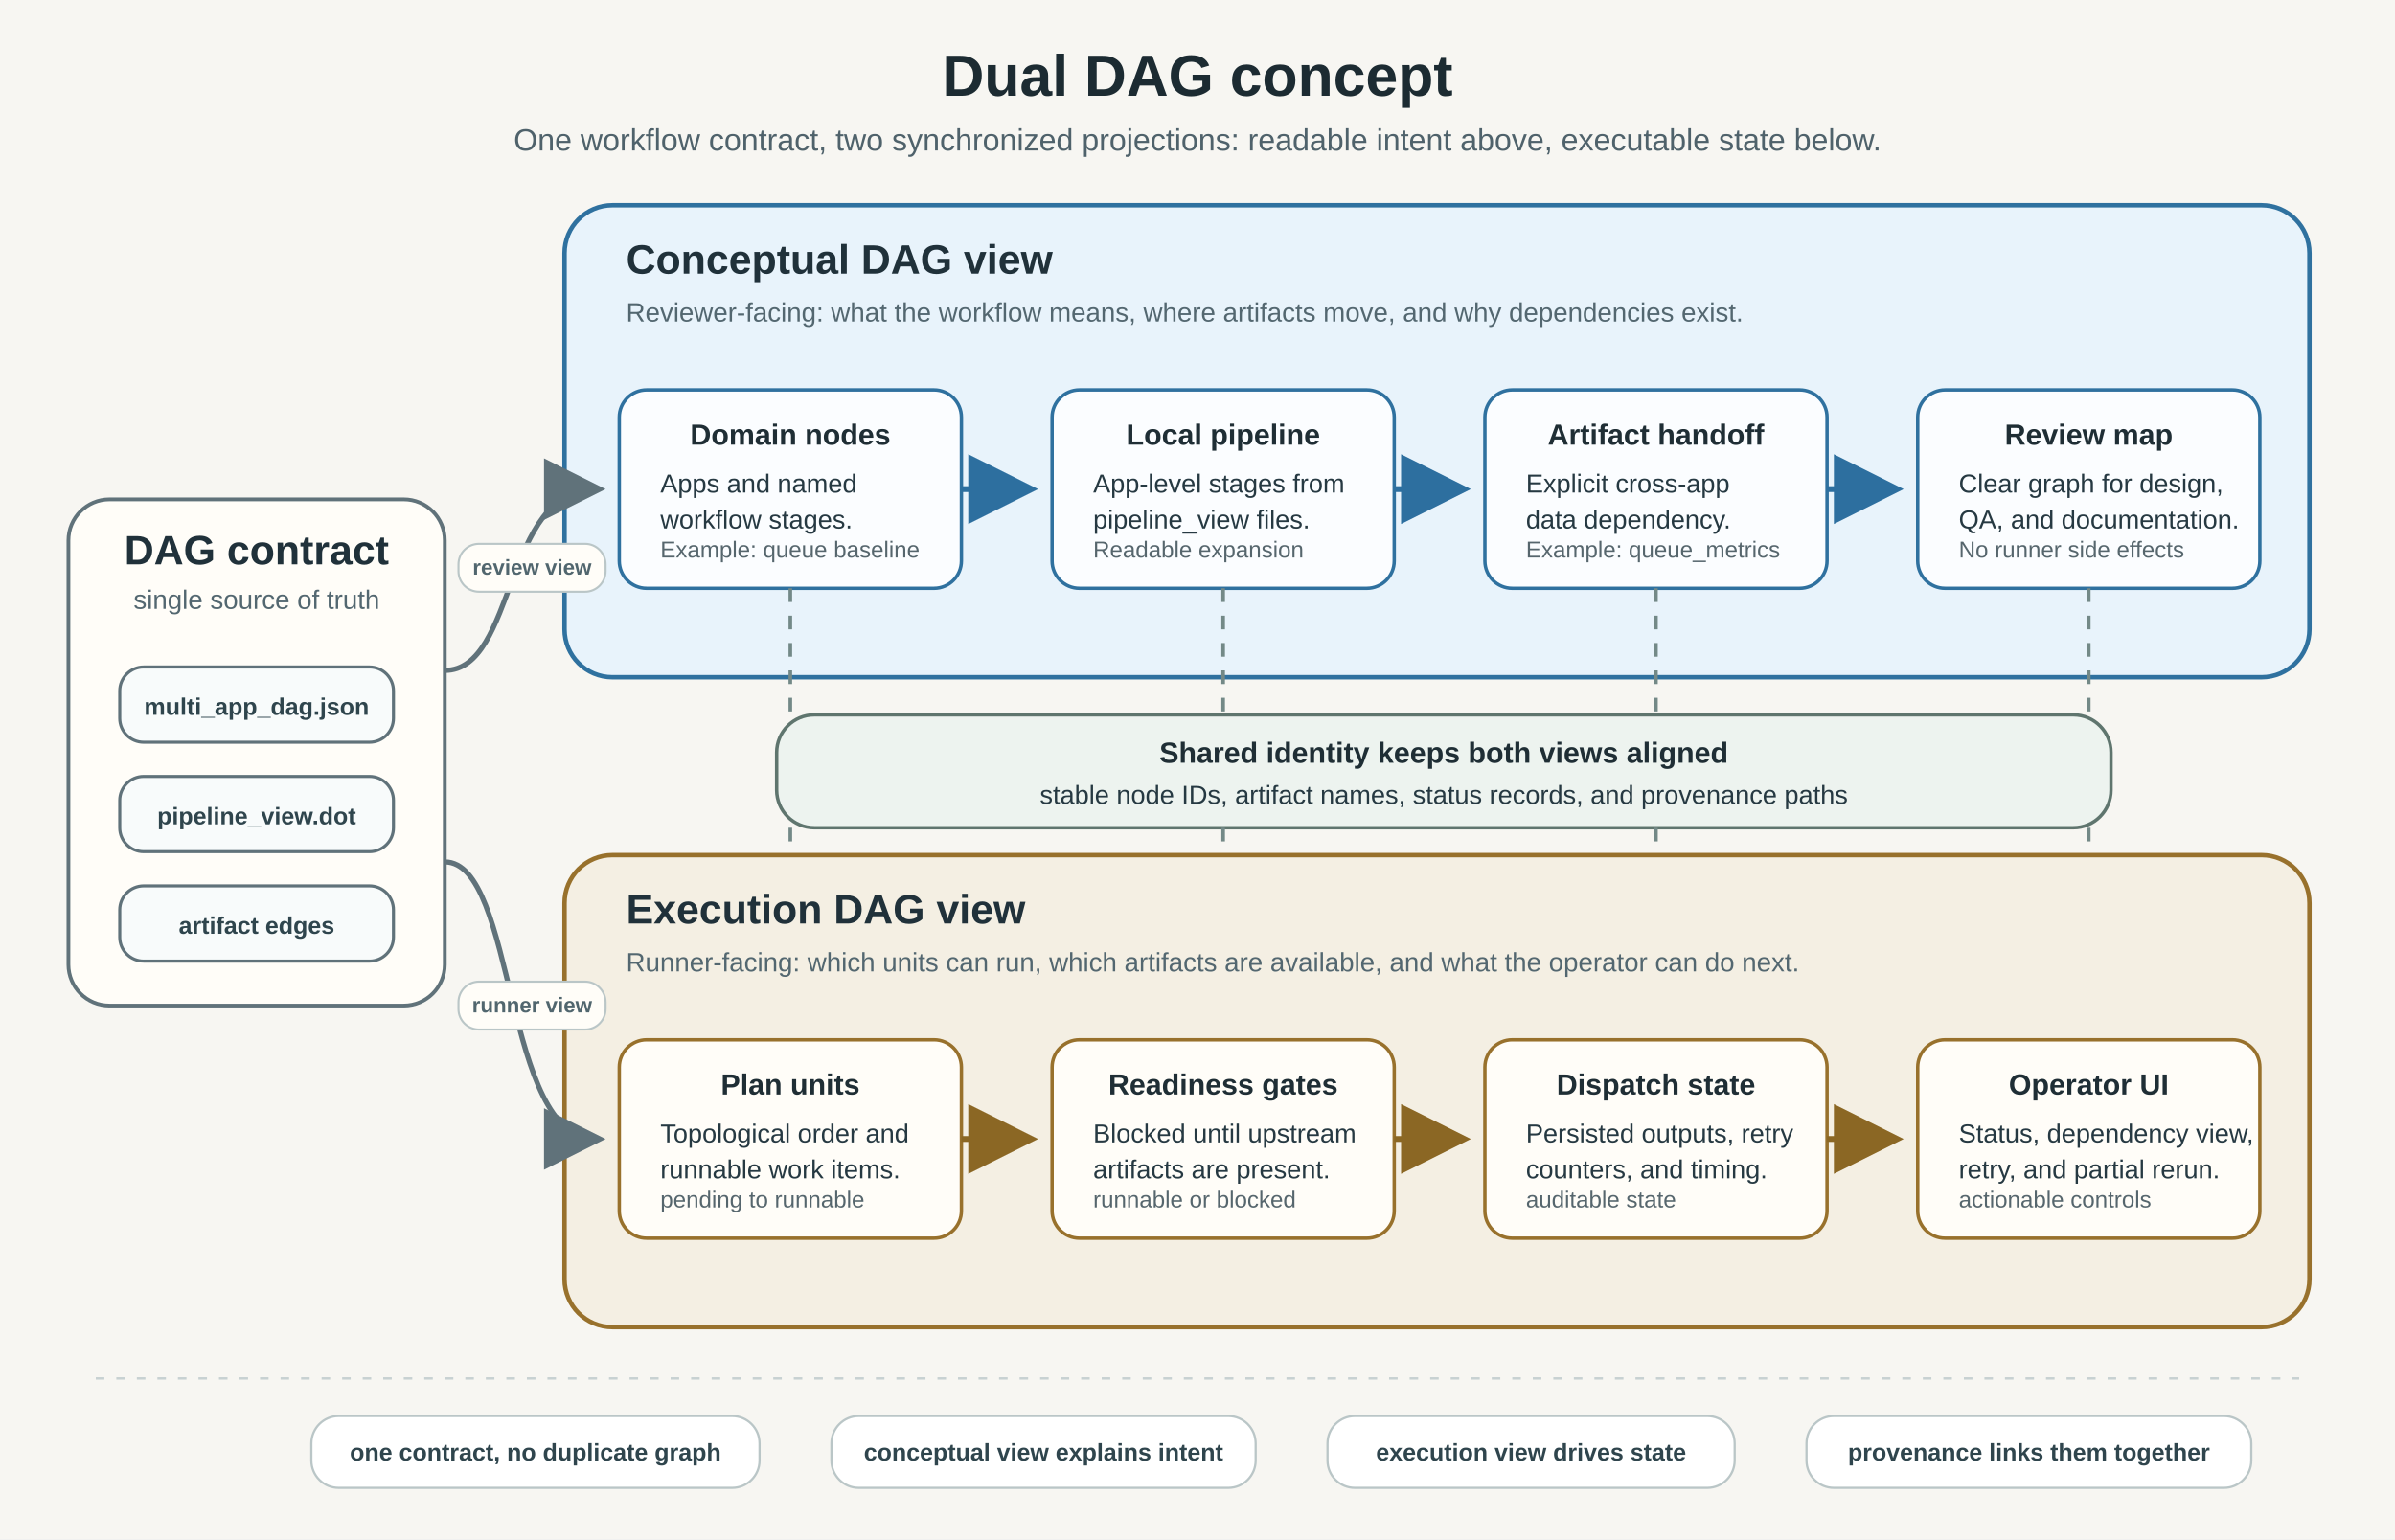
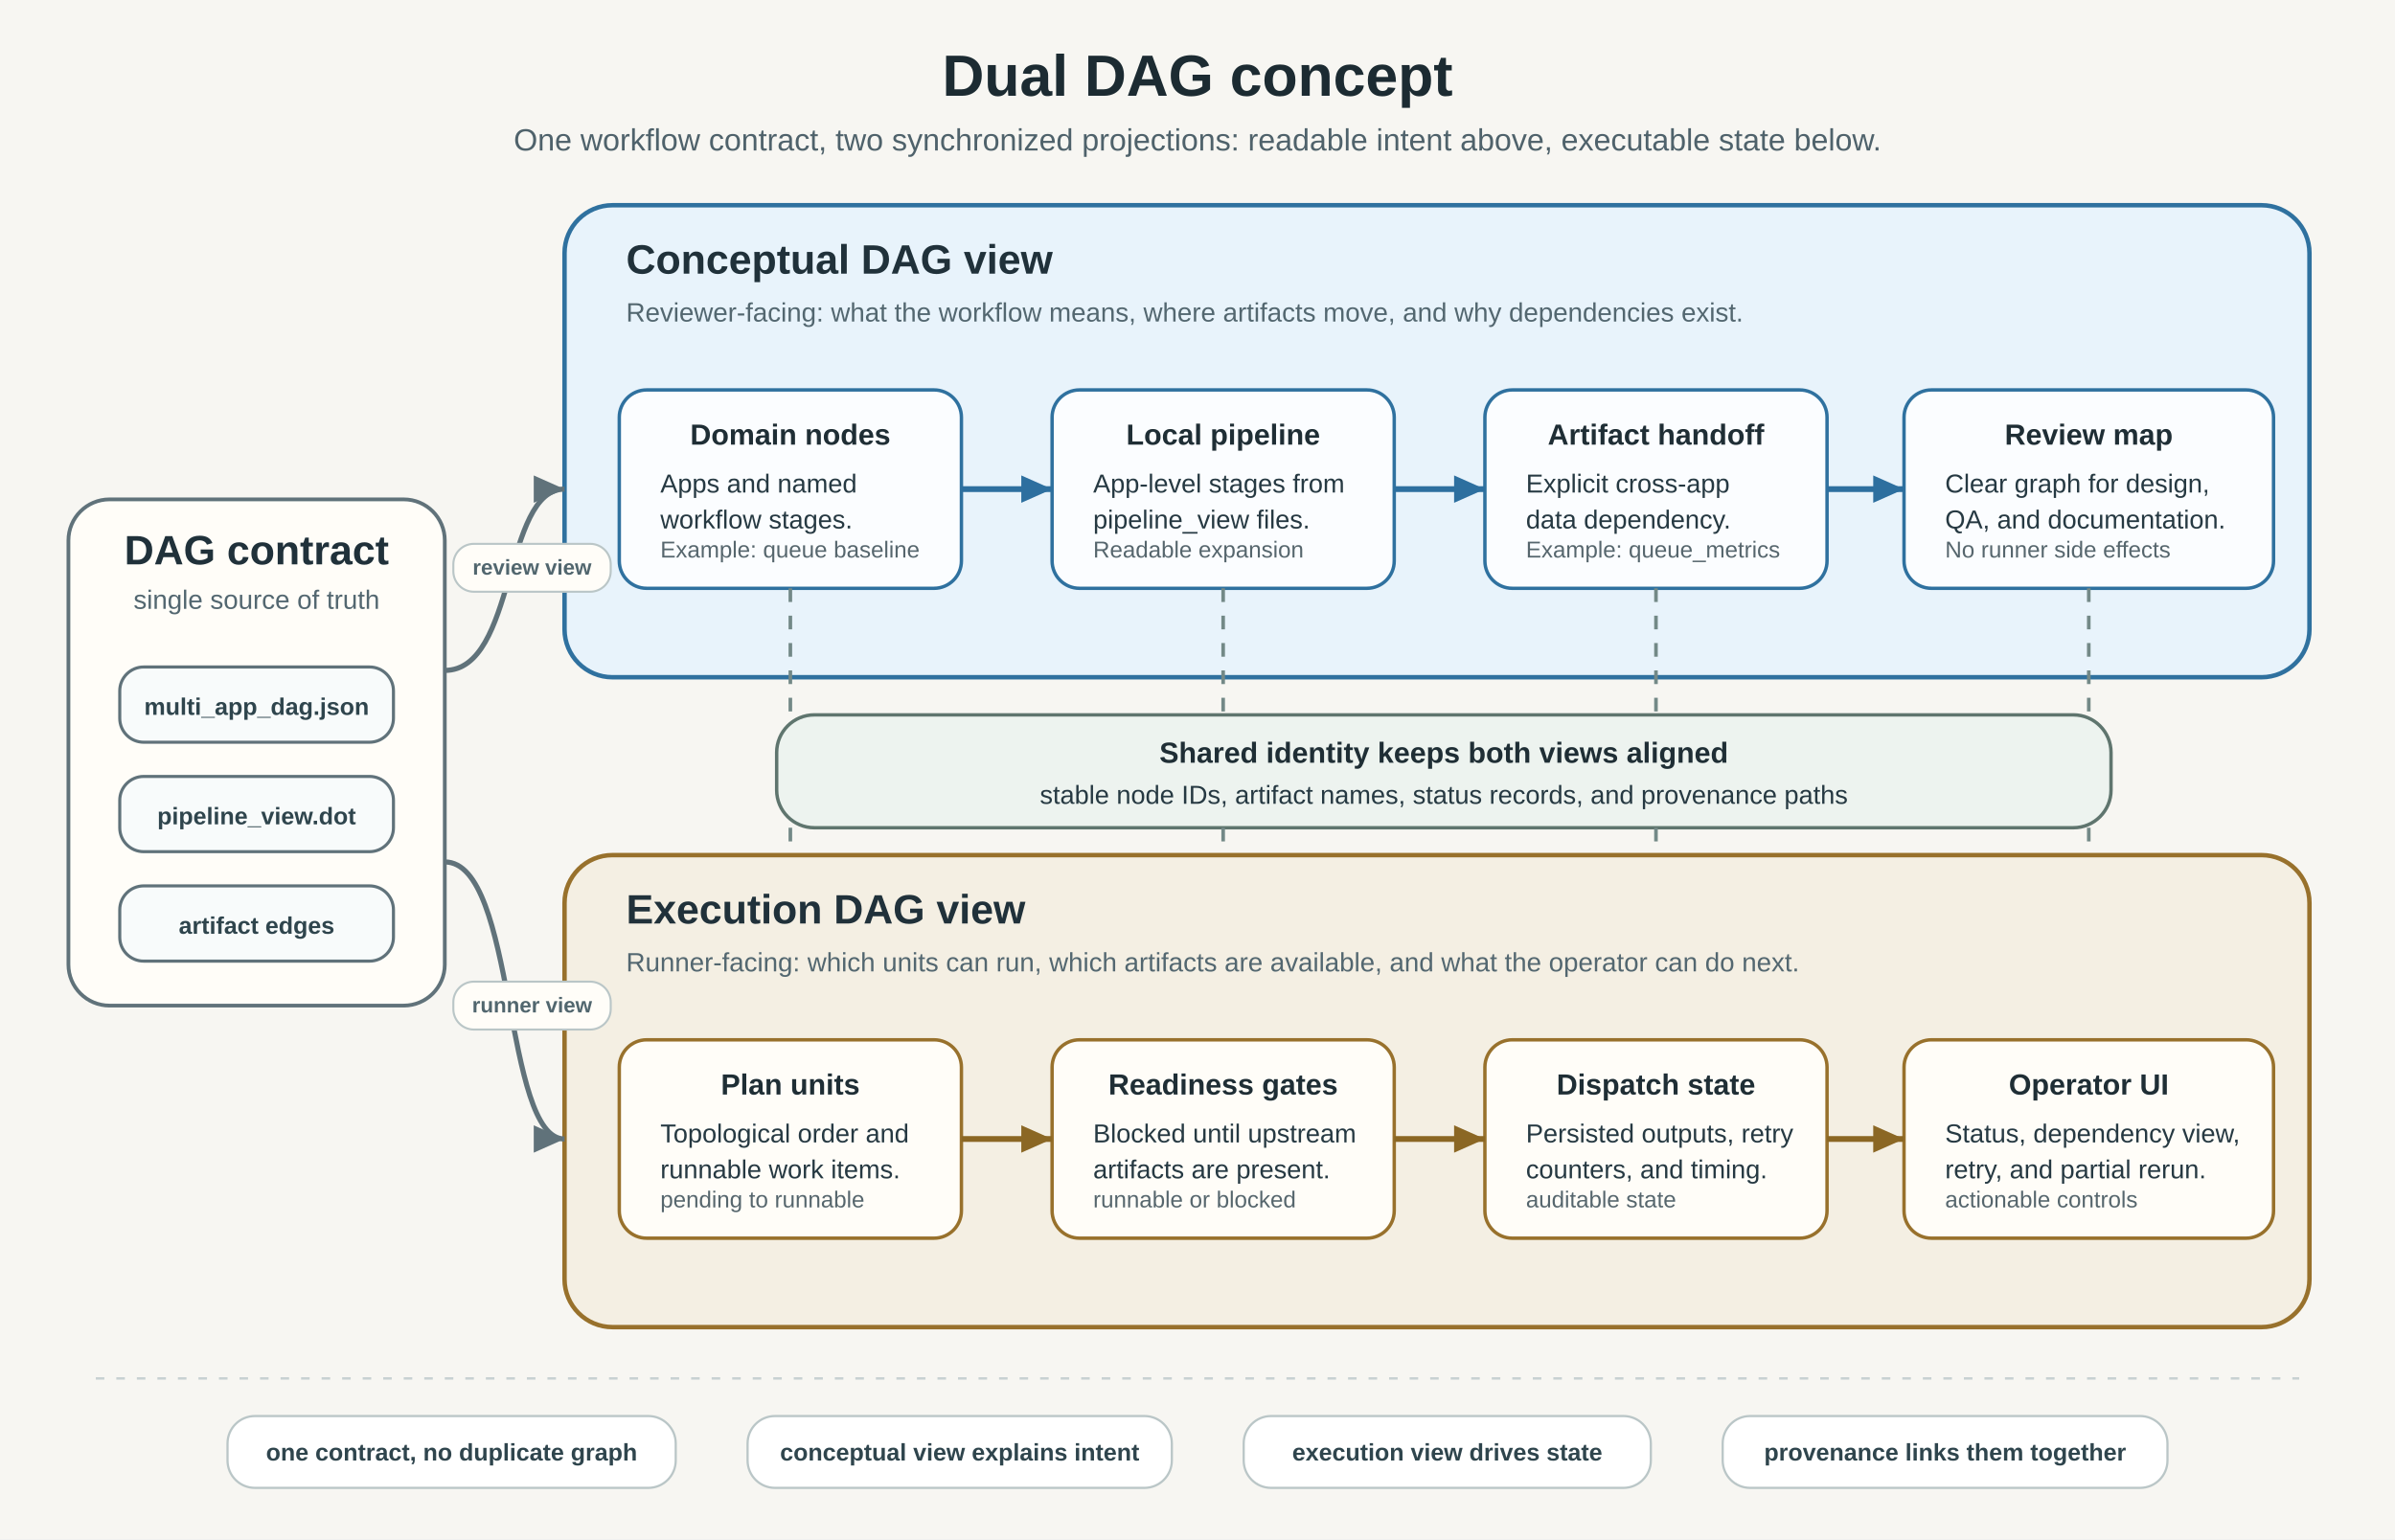
<svg xmlns="http://www.w3.org/2000/svg" width="1400" height="900" viewBox="0 0 1400 900" role="img" aria-labelledby="title desc">
  <defs>
    <style>
      .bg { fill: #f7f6f2; }
      .title { font: 700 34px Arial, Helvetica, sans-serif; fill: #1c2b32; }
      .subtitle { font: 500 18px Arial, Helvetica, sans-serif; fill: #4f626b; }
      .source { fill: #fffdf8; stroke: #60727a; stroke-width: 2.2; }
      .concept-lane { fill: #e8f3fb; stroke: #2f719f; stroke-width: 2.6; }
      .execution-lane { fill: #f4efe3; stroke: #98712c; stroke-width: 2.6; }
      .bridge { fill: #edf3ef; stroke: #5f756e; stroke-width: 2; }
      .concept-node { fill: #fbfdff; stroke: #2f719f; stroke-width: 2; }
      .execution-node { fill: #fffdf8; stroke: #98712c; stroke-width: 2; }
      .source-node { fill: #f8fbfb; stroke: #60727a; stroke-width: 1.8; }
      .lane-title { font: 700 24px Arial, Helvetica, sans-serif; fill: #20313a; }
      .lane-note { font: 500 15.5px Arial, Helvetica, sans-serif; fill: #536770; }
      .box-title { font: 700 17px Arial, Helvetica, sans-serif; fill: #1f2e35; }
      .body { font: 15.2px Arial, Helvetica, sans-serif; fill: #263942; }
      .small { font: 13.5px Arial, Helvetica, sans-serif; fill: #56666d; }
      .label-pill { fill: #fffdf8; stroke: #bac6c7; stroke-width: 1.2; }
      .label-text { font: 700 12.5px Arial, Helvetica, sans-serif; fill: #51666e; }
      .chip { fill: #ffffff; stroke: #bac6c7; stroke-width: 1.3; }
      .chip-text { font: 700 14px Arial, Helvetica, sans-serif; fill: #2f454d; }
      .concept-arrow { stroke: #2d6f9f; stroke-width: 3.4; fill: none; marker-end: url(#arrowConcept); }
      .execution-arrow { stroke: #8b6724; stroke-width: 3.4; fill: none; marker-end: url(#arrowExecution); }
      .source-arrow { stroke: #60727a; stroke-width: 3; fill: none; marker-end: url(#arrowSource); }
      .trace { stroke: #738987; stroke-width: 2.1; stroke-dasharray: 8 8; fill: none; }
      .divider { stroke: #c7d1d2; stroke-width: 1.4; stroke-dasharray: 5 7; }
    </style>
-     <marker id="arrowConcept" markerWidth="12" markerHeight="12" refX="10" refY="6" orient="auto">
-       <path d="M 0 0 L 12 6 L 0 12 z" fill="#2d6f9f" />
+     <marker id="arrowConcept" markerUnits="userSpaceOnUse" markerWidth="18" markerHeight="16" refX="18" refY="8" orient="auto">
+       <path d="M 0 0 L 18 8 L 0 16 z" fill="#2d6f9f" />
    </marker>
-     <marker id="arrowExecution" markerWidth="12" markerHeight="12" refX="10" refY="6" orient="auto">
-       <path d="M 0 0 L 12 6 L 0 12 z" fill="#8b6724" />
+     <marker id="arrowExecution" markerUnits="userSpaceOnUse" markerWidth="18" markerHeight="16" refX="18" refY="8" orient="auto">
+       <path d="M 0 0 L 18 8 L 0 16 z" fill="#8b6724" />
    </marker>
-     <marker id="arrowSource" markerWidth="12" markerHeight="12" refX="10" refY="6" orient="auto">
-       <path d="M 0 0 L 12 6 L 0 12 z" fill="#60727a" />
+     <marker id="arrowSource" markerUnits="userSpaceOnUse" markerWidth="18" markerHeight="16" refX="18" refY="8" orient="auto">
+       <path d="M 0 0 L 18 8 L 0 16 z" fill="#60727a" />
    </marker>
  </defs>
  <rect class="bg" x="0" y="0" width="1400" height="900" />
  <text class="title" x="700" y="56" text-anchor="middle">Dual DAG concept</text>
  <text class="subtitle" x="700" y="88" text-anchor="middle">One workflow contract, two synchronized projections: readable intent above, executable state below.</text>
  <g id="source-contract">
    <rect class="source" x="40" y="292" width="220" height="296" rx="24" ry="24" />
    <text class="lane-title" x="150" y="330" text-anchor="middle">DAG contract</text>
    <text class="lane-note" x="150" y="356" text-anchor="middle">single source of truth</text>
    <rect class="source-node" x="70" y="390" width="160" height="44" rx="14" ry="14" />
    <text class="chip-text" x="150" y="418" text-anchor="middle">multi_app_dag.json</text>
    <rect class="source-node" x="70" y="454" width="160" height="44" rx="14" ry="14" />
    <text class="chip-text" x="150" y="482" text-anchor="middle">pipeline_view.dot</text>
    <rect class="source-node" x="70" y="518" width="160" height="44" rx="14" ry="14" />
    <text class="chip-text" x="150" y="546" text-anchor="middle">artifact edges</text>
  </g>
  <g id="conceptual-view">
    <rect class="concept-lane" x="330" y="120" width="1020" height="276" rx="28" ry="28" />
    <text class="lane-title" x="366" y="160">Conceptual DAG view</text>
    <text class="lane-note" x="366" y="188">Reviewer-facing: what the workflow means, where artifacts move, and why dependencies exist.</text>
    <rect class="concept-node" x="362" y="228" width="200" height="116" rx="16" ry="16" />
    <text class="box-title" x="462" y="260" text-anchor="middle">Domain nodes</text>
    <text class="body" x="386" y="288">
      <tspan x="386" dy="0">Apps and named</tspan>
      <tspan x="386" dy="21">workflow stages.</tspan>
    </text>
    <text class="small" x="386" y="326">Example: queue baseline</text>
    <rect class="concept-node" x="615" y="228" width="200" height="116" rx="16" ry="16" />
    <text class="box-title" x="715" y="260" text-anchor="middle">Local pipeline</text>
    <text class="body" x="639" y="288">
      <tspan x="639" dy="0">App-level stages from</tspan>
      <tspan x="639" dy="21">pipeline_view files.</tspan>
    </text>
    <text class="small" x="639" y="326">Readable expansion</text>
    <rect class="concept-node" x="868" y="228" width="200" height="116" rx="16" ry="16" />
    <text class="box-title" x="968" y="260" text-anchor="middle">Artifact handoff</text>
    <text class="body" x="892" y="288">
      <tspan x="892" dy="0">Explicit cross-app</tspan>
      <tspan x="892" dy="21">data dependency.</tspan>
    </text>
    <text class="small" x="892" y="326">Example: queue_metrics</text>
-     <rect class="concept-node" x="1121" y="228" width="200" height="116" rx="16" ry="16" />
+     <rect class="concept-node" x="1113" y="228" width="216" height="116" rx="16" ry="16" />
    <text class="box-title" x="1221" y="260" text-anchor="middle">Review map</text>
-     <text class="body" x="1145" y="288">
-       <tspan x="1145" dy="0">Clear graph for design,</tspan>
-       <tspan x="1145" dy="21">QA, and documentation.</tspan>
+     <text class="body" x="1137" y="288">
+       <tspan x="1137" dy="0">Clear graph for design,</tspan>
+       <tspan x="1137" dy="21">QA, and documentation.</tspan>
    </text>
-     <text class="small" x="1145" y="326">No runner side effects</text>
-     <path class="concept-arrow" d="M 562 286 L 600 286" />
-     <path class="concept-arrow" d="M 815 286 L 853 286" />
-     <path class="concept-arrow" d="M 1068 286 L 1106 286" />
+     <text class="small" x="1137" y="326">No runner side effects</text>
+     <path class="concept-arrow" d="M 562 286 L 615 286" />
+     <path class="concept-arrow" d="M 815 286 L 868 286" />
+     <path class="concept-arrow" d="M 1068 286 L 1113 286" />
  </g>
  <g id="projection-bridge">
    <rect class="bridge" x="454" y="418" width="780" height="66" rx="22" ry="22" />
    <text class="box-title" x="844" y="446" text-anchor="middle">Shared identity keeps both views aligned</text>
    <text class="body" x="844" y="470" text-anchor="middle">stable node IDs, artifact names, status records, and provenance paths</text>
    <path class="trace" d="M 462 344 L 462 418" />
    <path class="trace" d="M 715 344 L 715 418" />
    <path class="trace" d="M 968 344 L 968 418" />
    <path class="trace" d="M 1221 344 L 1221 418" />
-     <path class="trace" d="M 462 484 L 462 600" />
-     <path class="trace" d="M 715 484 L 715 600" />
-     <path class="trace" d="M 968 484 L 968 600" />
-     <path class="trace" d="M 1221 484 L 1221 600" />
+     <path class="trace" d="M 462 484 L 462 500" />
+     <path class="trace" d="M 715 484 L 715 500" />
+     <path class="trace" d="M 968 484 L 968 500" />
+     <path class="trace" d="M 1221 484 L 1221 500" />
  </g>
  <g id="execution-view">
    <rect class="execution-lane" x="330" y="500" width="1020" height="276" rx="28" ry="28" />
    <text class="lane-title" x="366" y="540">Execution DAG view</text>
    <text class="lane-note" x="366" y="568">Runner-facing: which units can run, which artifacts are available, and what the operator can do next.</text>
    <rect class="execution-node" x="362" y="608" width="200" height="116" rx="16" ry="16" />
    <text class="box-title" x="462" y="640" text-anchor="middle">Plan units</text>
    <text class="body" x="386" y="668">
      <tspan x="386" dy="0">Topological order and</tspan>
      <tspan x="386" dy="21">runnable work items.</tspan>
    </text>
    <text class="small" x="386" y="706">pending to runnable</text>
    <rect class="execution-node" x="615" y="608" width="200" height="116" rx="16" ry="16" />
    <text class="box-title" x="715" y="640" text-anchor="middle">Readiness gates</text>
    <text class="body" x="639" y="668">
      <tspan x="639" dy="0">Blocked until upstream</tspan>
      <tspan x="639" dy="21">artifacts are present.</tspan>
    </text>
    <text class="small" x="639" y="706">runnable or blocked</text>
    <rect class="execution-node" x="868" y="608" width="200" height="116" rx="16" ry="16" />
    <text class="box-title" x="968" y="640" text-anchor="middle">Dispatch state</text>
    <text class="body" x="892" y="668">
      <tspan x="892" dy="0">Persisted outputs, retry</tspan>
      <tspan x="892" dy="21">counters, and timing.</tspan>
    </text>
    <text class="small" x="892" y="706">auditable state</text>
-     <rect class="execution-node" x="1121" y="608" width="200" height="116" rx="16" ry="16" />
+     <rect class="execution-node" x="1113" y="608" width="216" height="116" rx="16" ry="16" />
    <text class="box-title" x="1221" y="640" text-anchor="middle">Operator UI</text>
-     <text class="body" x="1145" y="668">
-       <tspan x="1145" dy="0">Status, dependency view,</tspan>
-       <tspan x="1145" dy="21">retry, and partial rerun.</tspan>
+     <text class="body" x="1137" y="668">
+       <tspan x="1137" dy="0">Status, dependency view,</tspan>
+       <tspan x="1137" dy="21">retry, and partial rerun.</tspan>
    </text>
-     <text class="small" x="1145" y="706">actionable controls</text>
-     <path class="execution-arrow" d="M 562 666 L 600 666" />
-     <path class="execution-arrow" d="M 815 666 L 853 666" />
-     <path class="execution-arrow" d="M 1068 666 L 1106 666" />
+     <text class="small" x="1137" y="706">actionable controls</text>
+     <path class="execution-arrow" d="M 562 666 L 615 666" />
+     <path class="execution-arrow" d="M 815 666 L 868 666" />
+     <path class="execution-arrow" d="M 1068 666 L 1113 666" />
  </g>
  <g id="source-projections">
-     <path class="source-arrow" d="M 260 392 C 302 392 294 286 348 286" />
-     <rect class="label-pill" x="268" y="318" width="86" height="28" rx="12" ry="12" />
+     <path class="source-arrow" d="M 260 392 C 302 392 294 286 330 286" />
+     <rect class="label-pill" x="265" y="318" width="92" height="28" rx="12" ry="12" />
    <text class="label-text" x="311" y="336" text-anchor="middle">review view</text>
-     <path class="source-arrow" d="M 260 504 C 302 504 294 666 348 666" />
-     <rect class="label-pill" x="268" y="574" width="86" height="28" rx="12" ry="12" />
+     <path class="source-arrow" d="M 260 504 C 302 504 294 666 330 666" />
+     <rect class="label-pill" x="265" y="574" width="92" height="28" rx="12" ry="12" />
    <text class="label-text" x="311" y="592" text-anchor="middle">runner view</text>
  </g>
  <g id="footer">
    <line class="divider" x1="56" y1="806" x2="1344" y2="806" />
-     <rect class="chip" x="182" y="828" width="262" height="42" rx="16" ry="16" />
-     <text class="chip-text" x="313" y="854" text-anchor="middle">one contract, no duplicate graph</text>
-     <rect class="chip" x="486" y="828" width="248" height="42" rx="16" ry="16" />
-     <text class="chip-text" x="610" y="854" text-anchor="middle">conceptual view explains intent</text>
-     <rect class="chip" x="776" y="828" width="238" height="42" rx="16" ry="16" />
-     <text class="chip-text" x="895" y="854" text-anchor="middle">execution view drives state</text>
-     <rect class="chip" x="1056" y="828" width="260" height="42" rx="16" ry="16" />
-     <text class="chip-text" x="1186" y="854" text-anchor="middle">provenance links them together</text>
+     <rect class="chip" x="133" y="828" width="262" height="42" rx="16" ry="16" />
+     <text class="chip-text" x="264" y="854" text-anchor="middle">one contract, no duplicate graph</text>
+     <rect class="chip" x="437" y="828" width="248" height="42" rx="16" ry="16" />
+     <text class="chip-text" x="561" y="854" text-anchor="middle">conceptual view explains intent</text>
+     <rect class="chip" x="727" y="828" width="238" height="42" rx="16" ry="16" />
+     <text class="chip-text" x="846" y="854" text-anchor="middle">execution view drives state</text>
+     <rect class="chip" x="1007" y="828" width="260" height="42" rx="16" ry="16" />
+     <text class="chip-text" x="1137" y="854" text-anchor="middle">provenance links them together</text>
  </g>
</svg>
